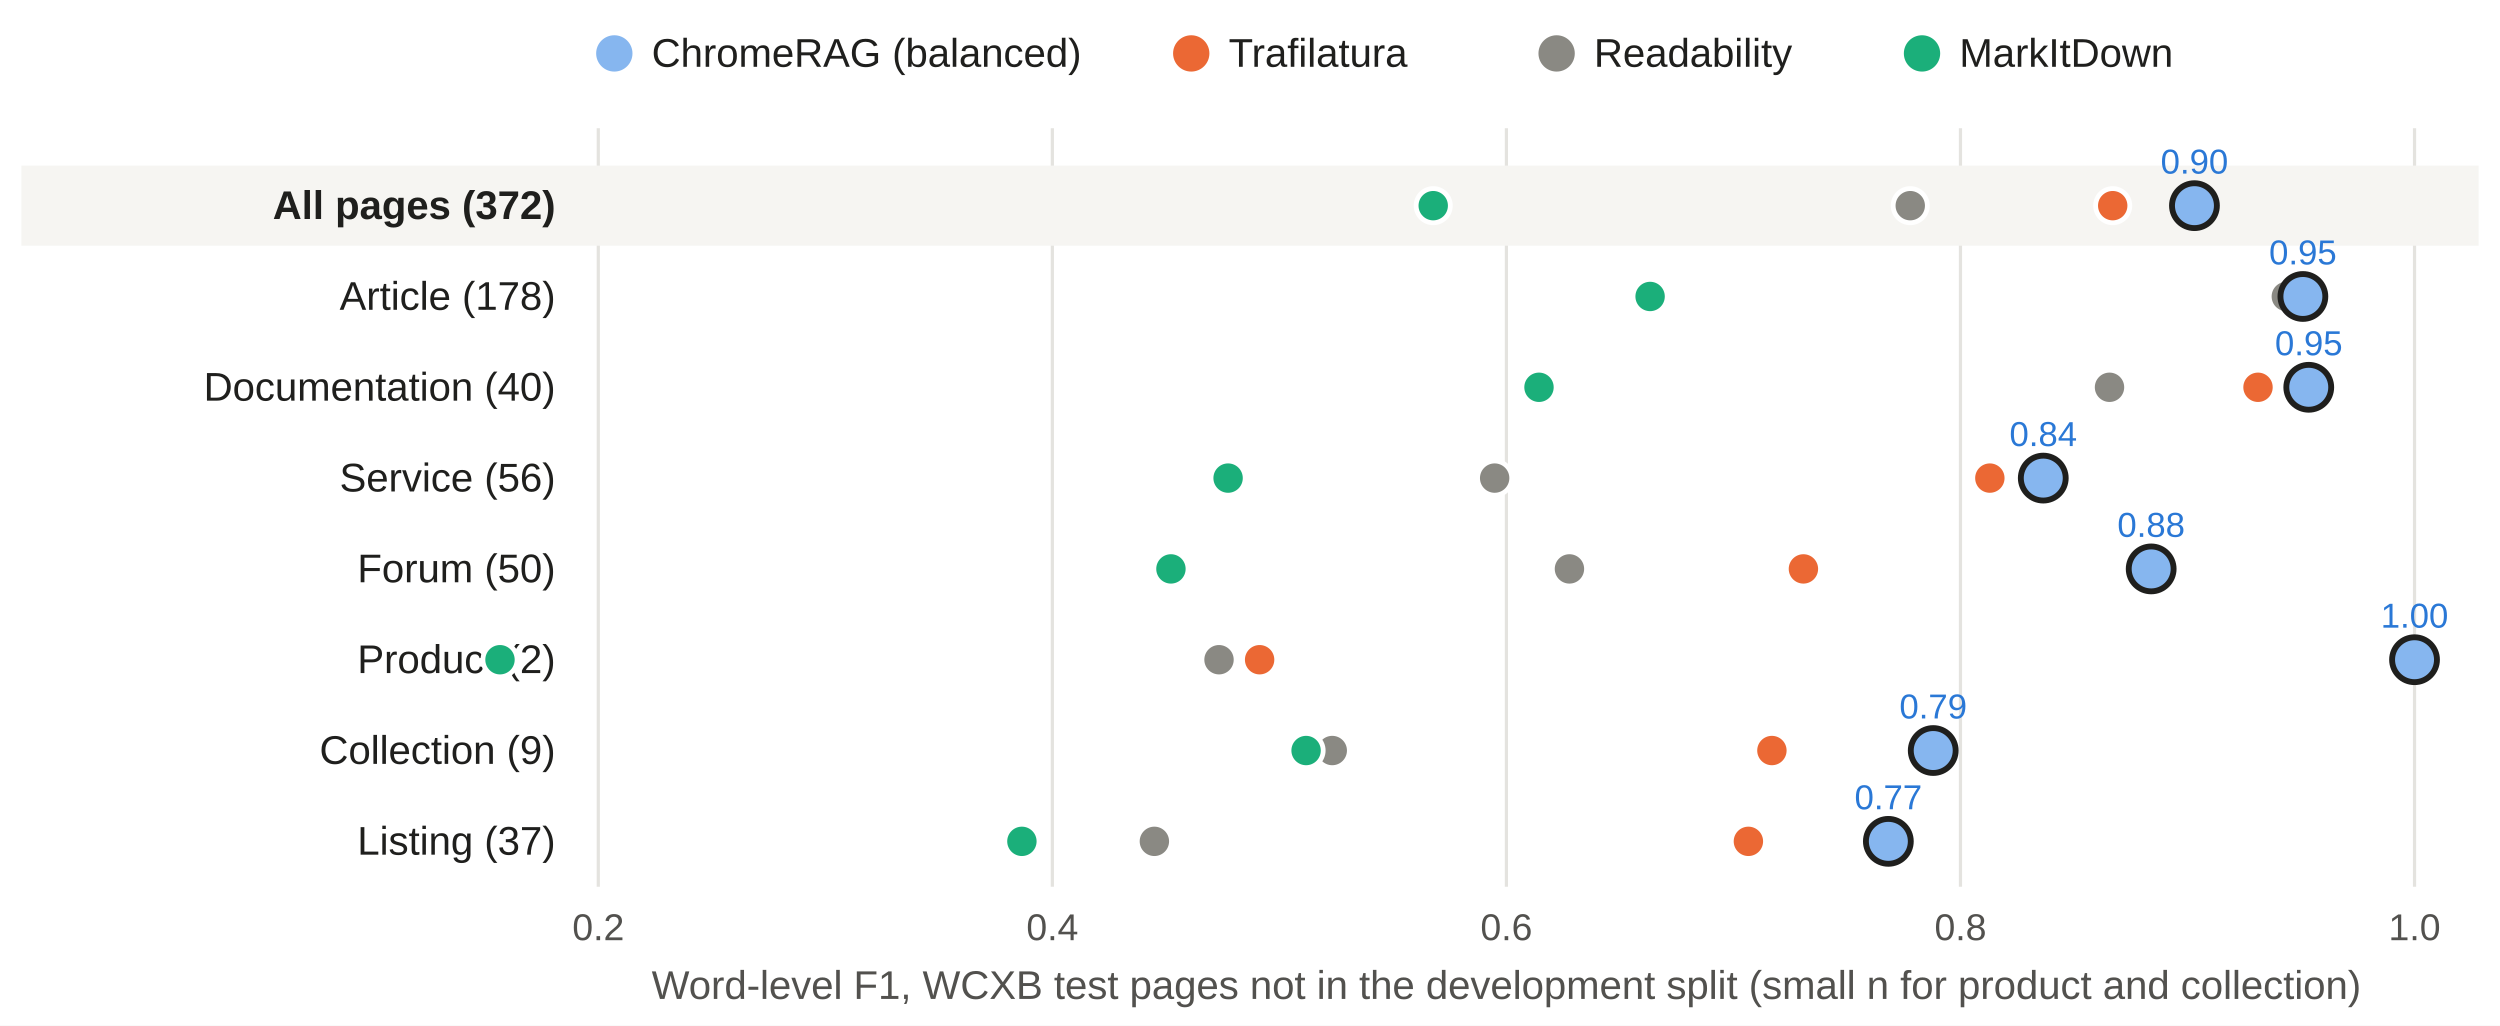
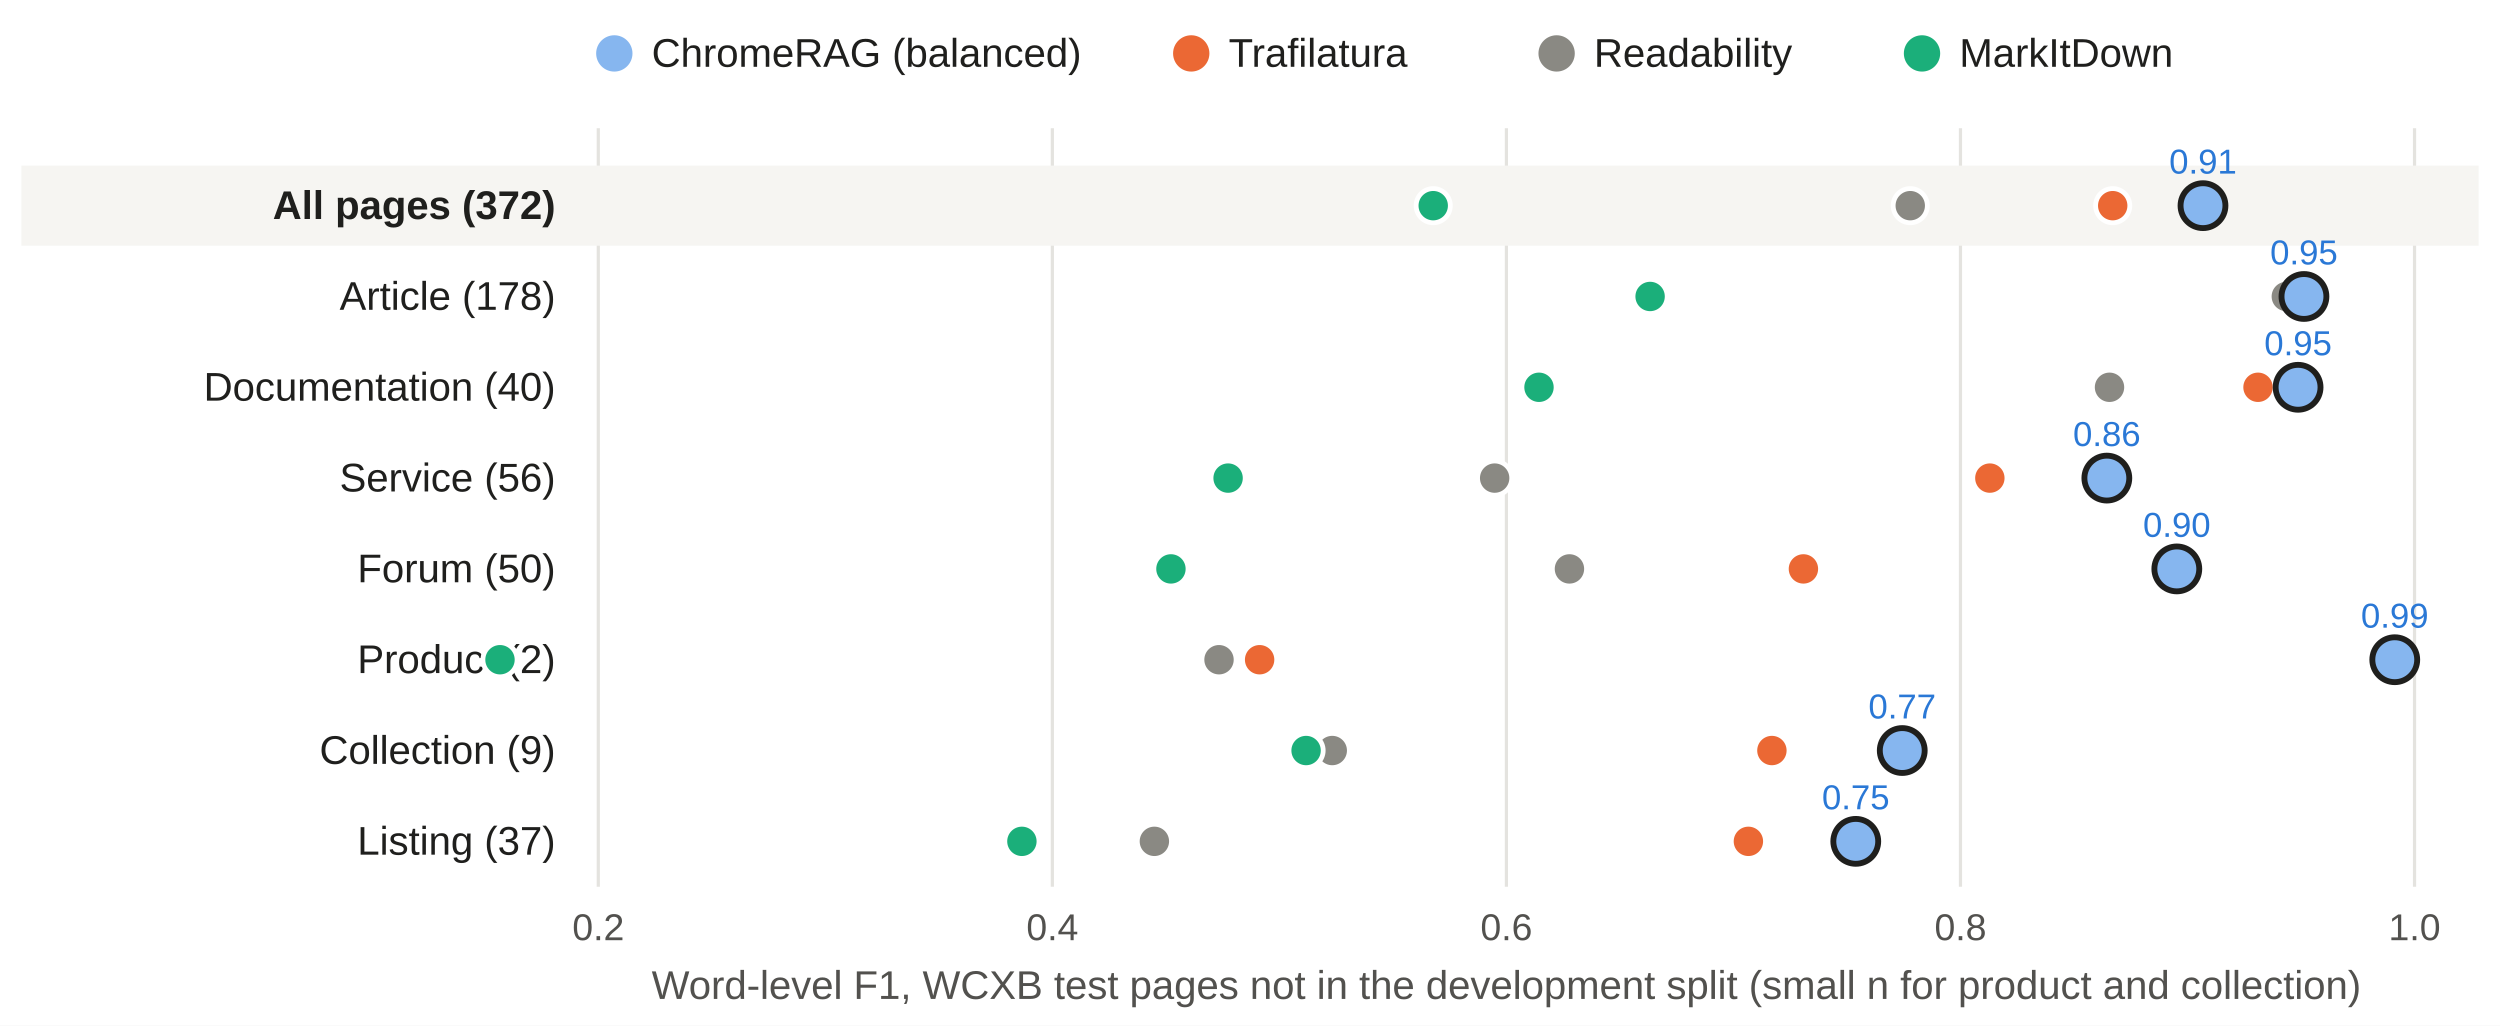
<svg xmlns="http://www.w3.org/2000/svg" width="468pt" height="192pt" viewBox="0 0 468 192" font-family="Arial, Helvetica, sans-serif">
  <rect width="468" height="192" fill="#ffffff" />
  <line x1="112.0" y1="24" x2="112.0" y2="166" stroke="#e4e3df" stroke-width="0.6" />
  <text x="112.0" y="176.0" font-size="7" text-anchor="middle" font-weight="normal" fill="#52514e" dominant-baseline="auto">0.2</text>
  <line x1="197.0" y1="24" x2="197.0" y2="166" stroke="#e4e3df" stroke-width="0.6" />
  <text x="197.0" y="176.0" font-size="7" text-anchor="middle" font-weight="normal" fill="#52514e" dominant-baseline="auto">0.4</text>
  <line x1="282.0" y1="24" x2="282.0" y2="166" stroke="#e4e3df" stroke-width="0.6" />
  <text x="282.0" y="176.0" font-size="7" text-anchor="middle" font-weight="normal" fill="#52514e" dominant-baseline="auto">0.6</text>
  <line x1="367.0" y1="24" x2="367.0" y2="166" stroke="#e4e3df" stroke-width="0.6" />
  <text x="367.0" y="176.0" font-size="7" text-anchor="middle" font-weight="normal" fill="#52514e" dominant-baseline="auto">0.8</text>
  <line x1="452.0" y1="24" x2="452.0" y2="166" stroke="#e4e3df" stroke-width="0.6" />
  <text x="452.0" y="176.0" font-size="7" text-anchor="middle" font-weight="normal" fill="#52514e" dominant-baseline="auto">1.0</text>
  <text x="282.0" y="187.0" font-size="7.5" text-anchor="middle" font-weight="normal" fill="#52514e" dominant-baseline="auto">Word-level F1, WCXB test pages not in the development split (small n for product and collection)</text>
  <circle cx="115.0" cy="10" r="3.4" fill="#86b6ef" />
  <text x="122.0" y="12.5" font-size="7.5" text-anchor="start" font-weight="normal" fill="#1f1f1d" dominant-baseline="auto">ChromeRAG (balanced)</text>
  <circle cx="223.0" cy="10" r="3.4" fill="#eb6834" />
  <text x="230.0" y="12.5" font-size="7.5" text-anchor="start" font-weight="normal" fill="#1f1f1d" dominant-baseline="auto">Trafilatura</text>
  <circle cx="291.4" cy="10" r="3.4" fill="#8a8983" />
  <text x="298.4" y="12.5" font-size="7.5" text-anchor="start" font-weight="normal" fill="#1f1f1d" dominant-baseline="auto">Readability</text>
  <circle cx="359.8" cy="10" r="3.4" fill="#1baf7a" />
  <text x="366.8" y="12.5" font-size="7.5" text-anchor="start" font-weight="normal" fill="#1f1f1d" dominant-baseline="auto">MarkItDown</text>
  <rect x="4" y="31.0" width="460" height="15" fill="#f6f5f2" />
  <text x="104.0" y="41.0" font-size="7.5" text-anchor="end" font-weight="bold" fill="#1f1f1d" dominant-baseline="auto">All pages (372)</text>
  <circle cx="395.5" cy="38.5" r="3.2" fill="#eb6834" stroke="#ffffff" stroke-width="0.9" />
  <circle cx="357.6" cy="38.5" r="3.2" fill="#8a8983" stroke="#ffffff" stroke-width="0.9" />
  <circle cx="268.3" cy="38.5" r="3.2" fill="#1baf7a" stroke="#ffffff" stroke-width="0.9" />
-   <circle cx="410.8" cy="38.5" r="4.2" fill="#86b6ef" stroke="#1f1f1d" stroke-width="1.1" />
-   <text x="410.8" y="32.5" font-size="6.5" text-anchor="middle" font-weight="normal" fill="#2a78d6" dominant-baseline="auto">0.90</text>
+   <circle cx="412.4" cy="38.5" r="4.2" fill="#86b6ef" stroke="#1f1f1d" stroke-width="1.1" />
+   <text x="412.4" y="32.5" font-size="6.5" text-anchor="middle" font-weight="normal" fill="#2a78d6" dominant-baseline="auto">0.91</text>
  <text x="104.0" y="58.0" font-size="7.5" text-anchor="end" font-weight="normal" fill="#1f1f1d" dominant-baseline="auto">Article (178)</text>
  <circle cx="432.2" cy="55.5" r="3.2" fill="#eb6834" stroke="#ffffff" stroke-width="0.9" />
  <circle cx="428.0" cy="55.5" r="3.2" fill="#8a8983" stroke="#ffffff" stroke-width="0.9" />
  <circle cx="308.9" cy="55.5" r="3.2" fill="#1baf7a" stroke="#ffffff" stroke-width="0.9" />
-   <circle cx="431.1" cy="55.5" r="4.2" fill="#86b6ef" stroke="#1f1f1d" stroke-width="1.1" />
-   <text x="431.1" y="49.5" font-size="6.5" text-anchor="middle" font-weight="normal" fill="#2a78d6" dominant-baseline="auto">0.95</text>
+   <circle cx="431.3" cy="55.5" r="4.2" fill="#86b6ef" stroke="#1f1f1d" stroke-width="1.1" />
+   <text x="431.3" y="49.5" font-size="6.5" text-anchor="middle" font-weight="normal" fill="#2a78d6" dominant-baseline="auto">0.95</text>
  <text x="104.0" y="75.0" font-size="7.5" text-anchor="end" font-weight="normal" fill="#1f1f1d" dominant-baseline="auto">Documentation (40)</text>
  <circle cx="422.7" cy="72.5" r="3.2" fill="#eb6834" stroke="#ffffff" stroke-width="0.9" />
  <circle cx="394.9" cy="72.5" r="3.2" fill="#8a8983" stroke="#ffffff" stroke-width="0.9" />
  <circle cx="288.1" cy="72.5" r="3.2" fill="#1baf7a" stroke="#ffffff" stroke-width="0.9" />
-   <circle cx="432.2" cy="72.5" r="4.2" fill="#86b6ef" stroke="#1f1f1d" stroke-width="1.1" />
-   <text x="432.2" y="66.5" font-size="6.5" text-anchor="middle" font-weight="normal" fill="#2a78d6" dominant-baseline="auto">0.95</text>
+   <circle cx="430.2" cy="72.5" r="4.2" fill="#86b6ef" stroke="#1f1f1d" stroke-width="1.1" />
+   <text x="430.2" y="66.5" font-size="6.5" text-anchor="middle" font-weight="normal" fill="#2a78d6" dominant-baseline="auto">0.95</text>
  <text x="104.0" y="92.0" font-size="7.5" text-anchor="end" font-weight="normal" fill="#1f1f1d" dominant-baseline="auto">Service (56)</text>
  <circle cx="372.5" cy="89.5" r="3.2" fill="#eb6834" stroke="#ffffff" stroke-width="0.9" />
  <circle cx="279.8" cy="89.5" r="3.2" fill="#8a8983" stroke="#ffffff" stroke-width="0.9" />
  <circle cx="229.9" cy="89.5" r="3.2" fill="#1baf7a" stroke="#ffffff" stroke-width="0.9" />
-   <circle cx="382.5" cy="89.5" r="4.2" fill="#86b6ef" stroke="#1f1f1d" stroke-width="1.1" />
-   <text x="382.5" y="83.5" font-size="6.5" text-anchor="middle" font-weight="normal" fill="#2a78d6" dominant-baseline="auto">0.84</text>
+   <circle cx="394.4" cy="89.5" r="4.2" fill="#86b6ef" stroke="#1f1f1d" stroke-width="1.1" />
+   <text x="394.4" y="83.5" font-size="6.5" text-anchor="middle" font-weight="normal" fill="#2a78d6" dominant-baseline="auto">0.86</text>
  <text x="104.0" y="109.0" font-size="7.5" text-anchor="end" font-weight="normal" fill="#1f1f1d" dominant-baseline="auto">Forum (50)</text>
  <circle cx="337.6" cy="106.5" r="3.2" fill="#eb6834" stroke="#ffffff" stroke-width="0.9" />
  <circle cx="293.8" cy="106.5" r="3.2" fill="#8a8983" stroke="#ffffff" stroke-width="0.9" />
  <circle cx="219.2" cy="106.5" r="3.2" fill="#1baf7a" stroke="#ffffff" stroke-width="0.9" />
-   <circle cx="402.7" cy="106.5" r="4.2" fill="#86b6ef" stroke="#1f1f1d" stroke-width="1.1" />
-   <text x="402.7" y="100.5" font-size="6.5" text-anchor="middle" font-weight="normal" fill="#2a78d6" dominant-baseline="auto">0.88</text>
+   <circle cx="407.5" cy="106.5" r="4.2" fill="#86b6ef" stroke="#1f1f1d" stroke-width="1.1" />
+   <text x="407.5" y="100.5" font-size="6.5" text-anchor="middle" font-weight="normal" fill="#2a78d6" dominant-baseline="auto">0.90</text>
  <text x="104.0" y="126.0" font-size="7.5" text-anchor="end" font-weight="normal" fill="#1f1f1d" dominant-baseline="auto">Product (2)</text>
  <circle cx="235.8" cy="123.5" r="3.2" fill="#eb6834" stroke="#ffffff" stroke-width="0.9" />
  <circle cx="228.2" cy="123.5" r="3.2" fill="#8a8983" stroke="#ffffff" stroke-width="0.9" />
  <circle cx="93.6" cy="123.5" r="3.2" fill="#1baf7a" stroke="#ffffff" stroke-width="0.9" />
-   <circle cx="452.0" cy="123.5" r="4.2" fill="#86b6ef" stroke="#1f1f1d" stroke-width="1.1" />
-   <text x="452.0" y="117.5" font-size="6.5" text-anchor="middle" font-weight="normal" fill="#2a78d6" dominant-baseline="auto">1.00</text>
+   <circle cx="448.3" cy="123.5" r="4.2" fill="#86b6ef" stroke="#1f1f1d" stroke-width="1.1" />
+   <text x="448.3" y="117.5" font-size="6.5" text-anchor="middle" font-weight="normal" fill="#2a78d6" dominant-baseline="auto">0.99</text>
  <text x="104.0" y="143.0" font-size="7.5" text-anchor="end" font-weight="normal" fill="#1f1f1d" dominant-baseline="auto">Collection (9)</text>
  <circle cx="331.7" cy="140.5" r="3.2" fill="#eb6834" stroke="#ffffff" stroke-width="0.9" />
  <circle cx="249.4" cy="140.5" r="3.2" fill="#8a8983" stroke="#ffffff" stroke-width="0.9" />
  <circle cx="244.5" cy="140.5" r="3.2" fill="#1baf7a" stroke="#ffffff" stroke-width="0.9" />
-   <circle cx="361.9" cy="140.5" r="4.2" fill="#86b6ef" stroke="#1f1f1d" stroke-width="1.1" />
-   <text x="361.9" y="134.5" font-size="6.5" text-anchor="middle" font-weight="normal" fill="#2a78d6" dominant-baseline="auto">0.79</text>
+   <circle cx="356.1" cy="140.5" r="4.2" fill="#86b6ef" stroke="#1f1f1d" stroke-width="1.1" />
+   <text x="356.1" y="134.5" font-size="6.5" text-anchor="middle" font-weight="normal" fill="#2a78d6" dominant-baseline="auto">0.77</text>
  <text x="104.0" y="160.0" font-size="7.5" text-anchor="end" font-weight="normal" fill="#1f1f1d" dominant-baseline="auto">Listing (37)</text>
  <circle cx="327.3" cy="157.5" r="3.2" fill="#eb6834" stroke="#ffffff" stroke-width="0.9" />
  <circle cx="216.1" cy="157.5" r="3.2" fill="#8a8983" stroke="#ffffff" stroke-width="0.9" />
  <circle cx="191.3" cy="157.5" r="3.2" fill="#1baf7a" stroke="#ffffff" stroke-width="0.9" />
-   <circle cx="353.5" cy="157.5" r="4.2" fill="#86b6ef" stroke="#1f1f1d" stroke-width="1.1" />
-   <text x="353.5" y="151.5" font-size="6.5" text-anchor="middle" font-weight="normal" fill="#2a78d6" dominant-baseline="auto">0.77</text>
+   <circle cx="347.4" cy="157.5" r="4.2" fill="#86b6ef" stroke="#1f1f1d" stroke-width="1.1" />
+   <text x="347.4" y="151.5" font-size="6.5" text-anchor="middle" font-weight="normal" fill="#2a78d6" dominant-baseline="auto">0.75</text>
</svg>
